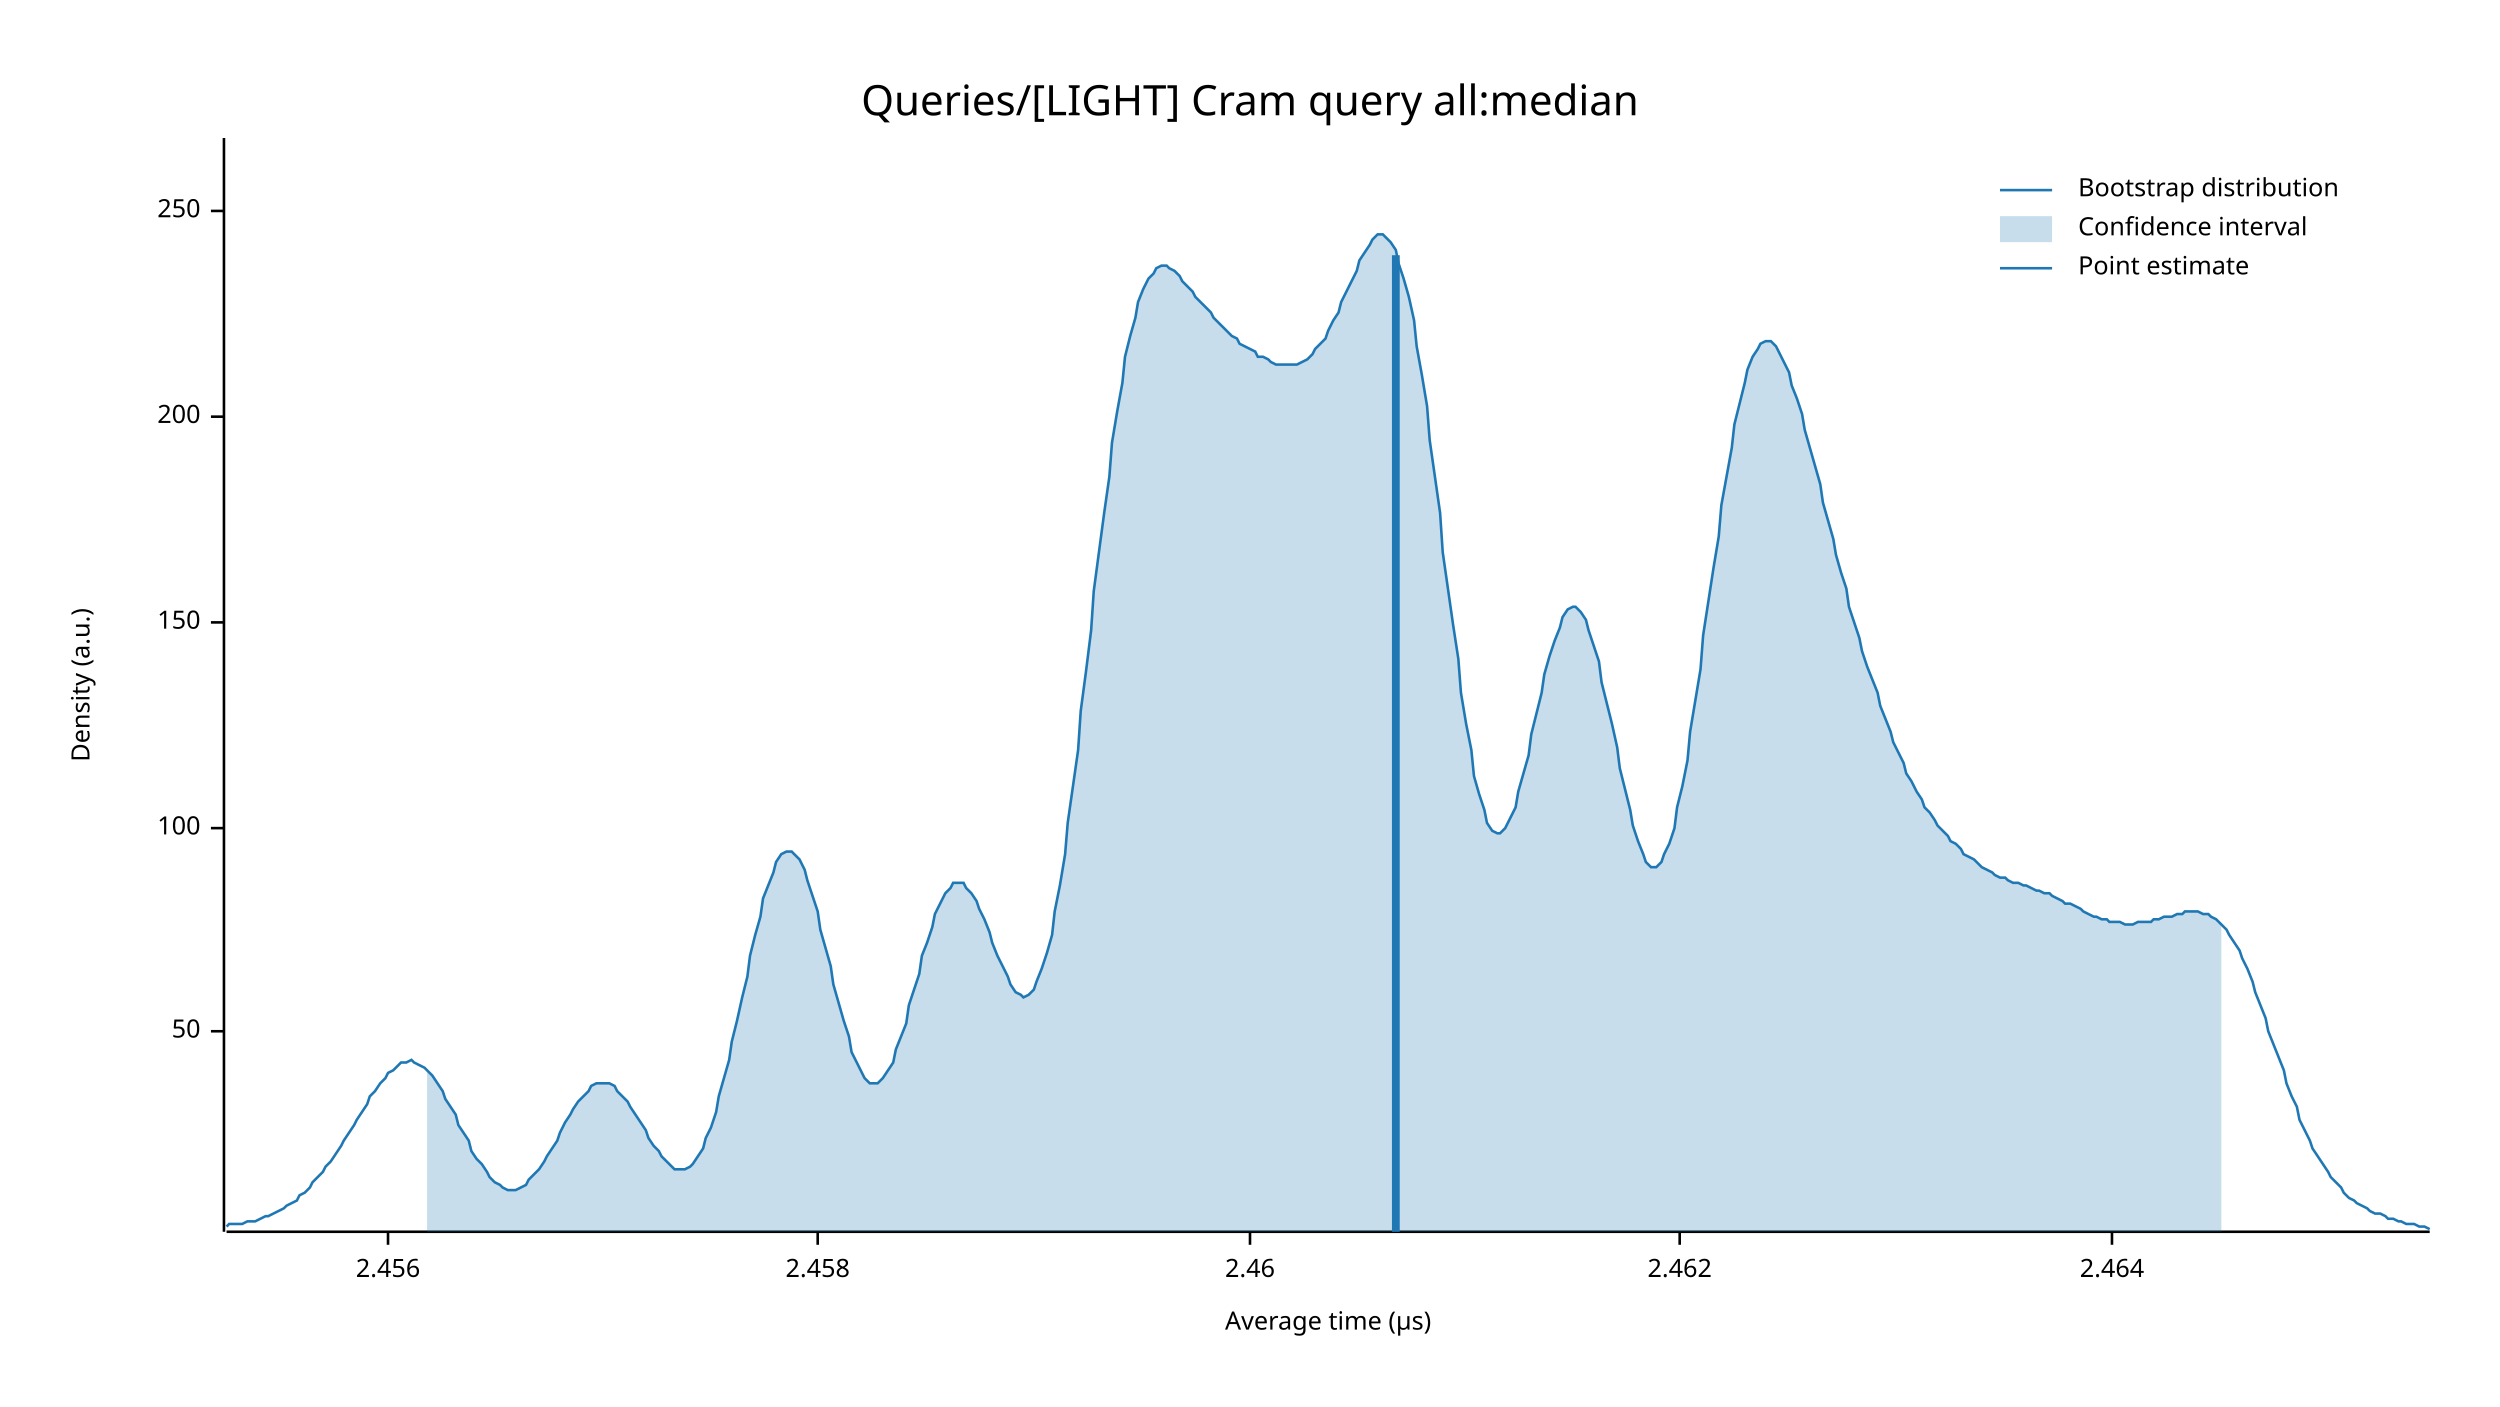
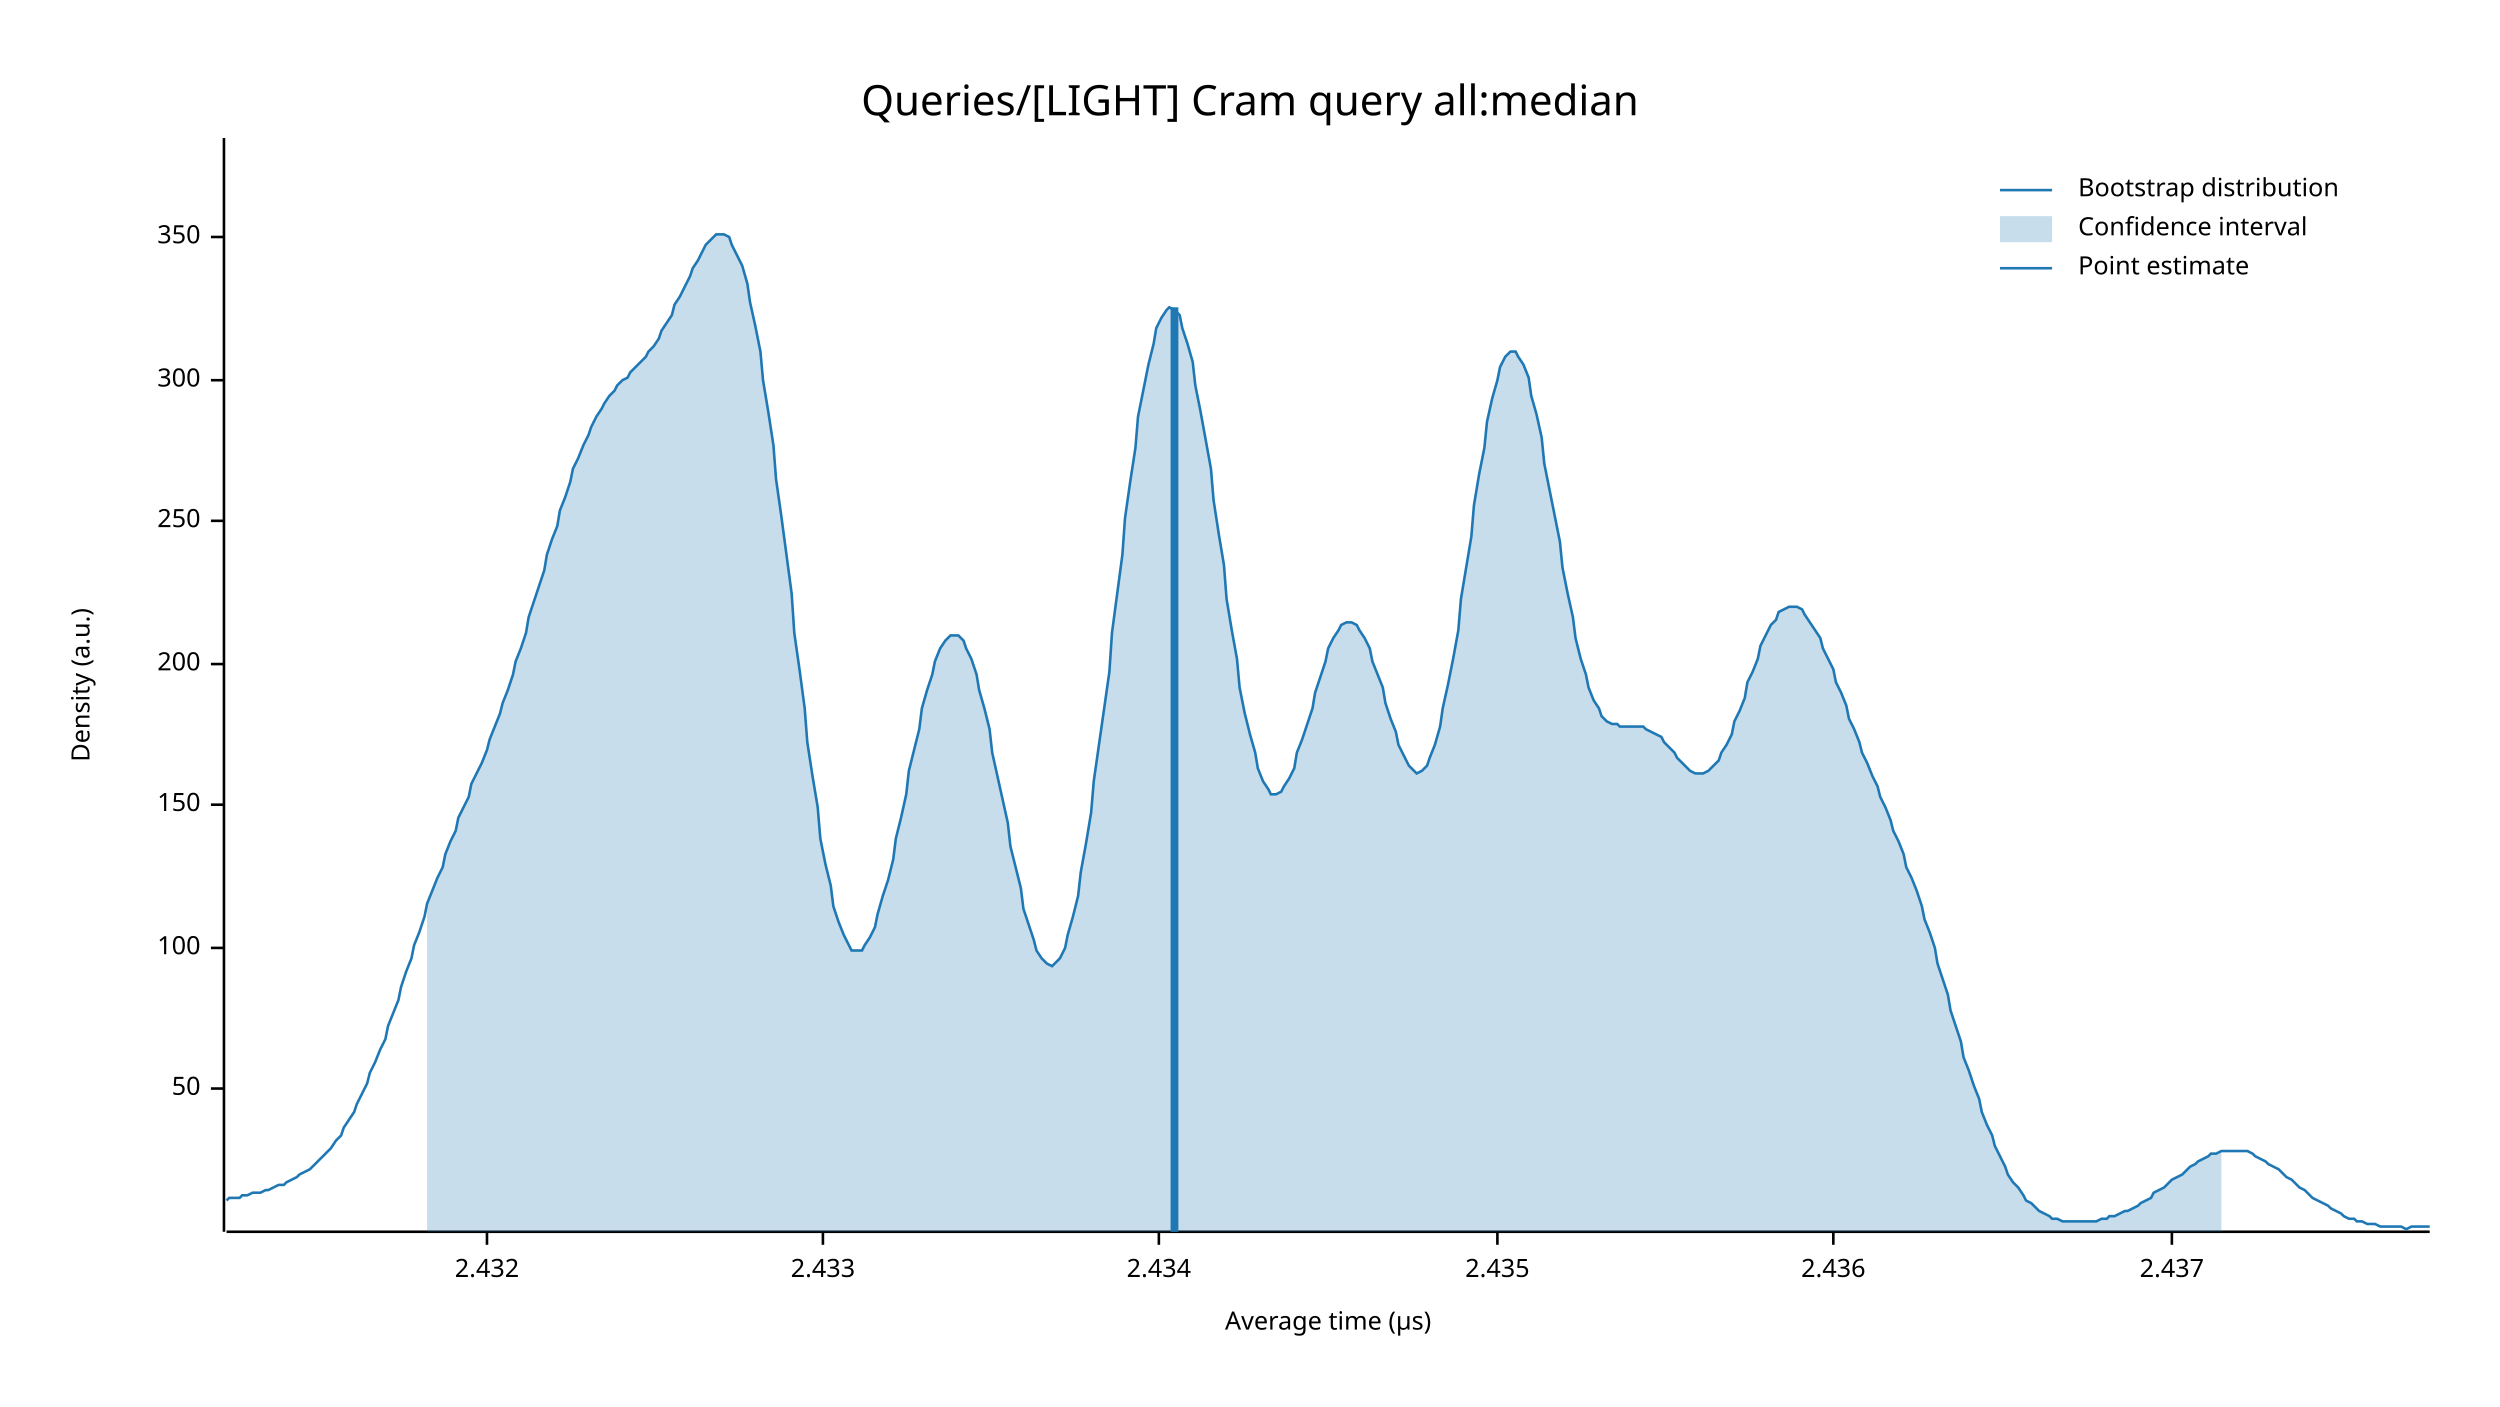
<svg xmlns="http://www.w3.org/2000/svg" width="960" height="540" viewBox="0 0 960 540">
  <text x="480" y="32" dy="0.76em" text-anchor="middle" font-family="sans-serif" font-size="16.129" opacity="1" fill="#000000">
Queries/[LIGHT] Cram query all:median
</text>
  <text x="27" y="263" dy="0.76em" text-anchor="middle" font-family="sans-serif" font-size="9.677" opacity="1" fill="#000000" transform="rotate(270, 27, 263)">
Density (a.u.)
</text>
  <text x="510" y="513" dy="-0.5ex" text-anchor="middle" font-family="sans-serif" font-size="9.677" opacity="1" fill="#000000">
Average time (µs)
</text>
  <polyline fill="none" opacity="1" stroke="#000000" stroke-width="1" points="86,53 86,473 " />
-   <text x="77" y="396" dy="0.5ex" text-anchor="end" font-family="sans-serif" font-size="9.677" opacity="1" fill="#000000">
+   <text x="77" y="418" dy="0.5ex" text-anchor="end" font-family="sans-serif" font-size="9.677" opacity="1" fill="#000000">
50
</text>
-   <polyline fill="none" opacity="1" stroke="#000000" stroke-width="1" points="81,396 86,396 " />
-   <text x="77" y="318" dy="0.5ex" text-anchor="end" font-family="sans-serif" font-size="9.677" opacity="1" fill="#000000">
+   <polyline fill="none" opacity="1" stroke="#000000" stroke-width="1" points="81,418 86,418 " />
+   <text x="77" y="364" dy="0.5ex" text-anchor="end" font-family="sans-serif" font-size="9.677" opacity="1" fill="#000000">
100
</text>
-   <polyline fill="none" opacity="1" stroke="#000000" stroke-width="1" points="81,318 86,318 " />
-   <text x="77" y="239" dy="0.5ex" text-anchor="end" font-family="sans-serif" font-size="9.677" opacity="1" fill="#000000">
+   <polyline fill="none" opacity="1" stroke="#000000" stroke-width="1" points="81,364 86,364 " />
+   <text x="77" y="309" dy="0.5ex" text-anchor="end" font-family="sans-serif" font-size="9.677" opacity="1" fill="#000000">
150
</text>
-   <polyline fill="none" opacity="1" stroke="#000000" stroke-width="1" points="81,239 86,239 " />
-   <text x="77" y="160" dy="0.5ex" text-anchor="end" font-family="sans-serif" font-size="9.677" opacity="1" fill="#000000">
+   <polyline fill="none" opacity="1" stroke="#000000" stroke-width="1" points="81,309 86,309 " />
+   <text x="77" y="255" dy="0.5ex" text-anchor="end" font-family="sans-serif" font-size="9.677" opacity="1" fill="#000000">
200
</text>
-   <polyline fill="none" opacity="1" stroke="#000000" stroke-width="1" points="81,160 86,160 " />
-   <text x="77" y="81" dy="0.5ex" text-anchor="end" font-family="sans-serif" font-size="9.677" opacity="1" fill="#000000">
+   <polyline fill="none" opacity="1" stroke="#000000" stroke-width="1" points="81,255 86,255 " />
+   <text x="77" y="200" dy="0.5ex" text-anchor="end" font-family="sans-serif" font-size="9.677" opacity="1" fill="#000000">
250
</text>
-   <polyline fill="none" opacity="1" stroke="#000000" stroke-width="1" points="81,81 86,81 " />
+   <polyline fill="none" opacity="1" stroke="#000000" stroke-width="1" points="81,200 86,200 " />
+   <text x="77" y="146" dy="0.5ex" text-anchor="end" font-family="sans-serif" font-size="9.677" opacity="1" fill="#000000">
+ 300
+ </text>
+   <polyline fill="none" opacity="1" stroke="#000000" stroke-width="1" points="81,146 86,146 " />
+   <text x="77" y="91" dy="0.5ex" text-anchor="end" font-family="sans-serif" font-size="9.677" opacity="1" fill="#000000">
+ 350
+ </text>
+   <polyline fill="none" opacity="1" stroke="#000000" stroke-width="1" points="81,91 86,91 " />
  <polyline fill="none" opacity="1" stroke="#000000" stroke-width="1" points="87,473 933,473 " />
-   <text x="149" y="483" dy="0.76em" text-anchor="middle" font-family="sans-serif" font-size="9.677" opacity="1" fill="#000000">
- 2.456
+   <text x="187" y="483" dy="0.76em" text-anchor="middle" font-family="sans-serif" font-size="9.677" opacity="1" fill="#000000">
+ 2.432
</text>
-   <polyline fill="none" opacity="1" stroke="#000000" stroke-width="1" points="149,473 149,478 " />
-   <text x="314" y="483" dy="0.76em" text-anchor="middle" font-family="sans-serif" font-size="9.677" opacity="1" fill="#000000">
- 2.458
+   <polyline fill="none" opacity="1" stroke="#000000" stroke-width="1" points="187,473 187,478 " />
+   <text x="316" y="483" dy="0.76em" text-anchor="middle" font-family="sans-serif" font-size="9.677" opacity="1" fill="#000000">
+ 2.433
</text>
-   <polyline fill="none" opacity="1" stroke="#000000" stroke-width="1" points="314,473 314,478 " />
-   <text x="480" y="483" dy="0.76em" text-anchor="middle" font-family="sans-serif" font-size="9.677" opacity="1" fill="#000000">
- 2.46
+   <polyline fill="none" opacity="1" stroke="#000000" stroke-width="1" points="316,473 316,478 " />
+   <text x="445" y="483" dy="0.76em" text-anchor="middle" font-family="sans-serif" font-size="9.677" opacity="1" fill="#000000">
+ 2.434
</text>
-   <polyline fill="none" opacity="1" stroke="#000000" stroke-width="1" points="480,473 480,478 " />
-   <text x="645" y="483" dy="0.76em" text-anchor="middle" font-family="sans-serif" font-size="9.677" opacity="1" fill="#000000">
- 2.462
+   <polyline fill="none" opacity="1" stroke="#000000" stroke-width="1" points="445,473 445,478 " />
+   <text x="575" y="483" dy="0.76em" text-anchor="middle" font-family="sans-serif" font-size="9.677" opacity="1" fill="#000000">
+ 2.435
</text>
-   <polyline fill="none" opacity="1" stroke="#000000" stroke-width="1" points="645,473 645,478 " />
-   <text x="811" y="483" dy="0.76em" text-anchor="middle" font-family="sans-serif" font-size="9.677" opacity="1" fill="#000000">
- 2.464
+   <polyline fill="none" opacity="1" stroke="#000000" stroke-width="1" points="575,473 575,478 " />
+   <text x="704" y="483" dy="0.76em" text-anchor="middle" font-family="sans-serif" font-size="9.677" opacity="1" fill="#000000">
+ 2.436
</text>
-   <polyline fill="none" opacity="1" stroke="#000000" stroke-width="1" points="811,473 811,478 " />
-   <polyline fill="none" opacity="1" stroke="#1F78B4" stroke-width="1" points="87,471 88,470 90,470 92,470 93,470 95,469 97,469 98,469 100,468 102,467 103,467 105,466 107,465 109,464 110,463 112,462 114,461 115,459 117,458 119,456 120,454 122,452 124,450 125,448 127,446 129,443 131,440 132,438 134,435 136,432 137,430 139,427 141,424 142,421 144,419 146,416 148,414 149,412 151,411 153,409 154,408 156,408 158,407 159,408 161,409 163,410 164,411 166,413 168,416 170,419 171,422 173,425 175,428 176,432 178,435 180,438 181,442 183,445 185,447 187,450 188,452 190,454 192,455 193,456 195,457 197,457 198,457 200,456 202,455 203,453 205,451 207,449 209,446 210,444 212,441 214,438 215,435 217,431 219,428 220,426 222,423 224,421 226,419 227,417 229,416 231,416 232,416 234,416 236,417 237,419 239,421 241,423 242,425 244,428 246,431 248,434 249,437 251,440 253,442 254,444 256,446 258,448 259,449 261,449 263,449 265,448 266,447 268,444 270,441 271,437 273,433 275,427 276,421 278,414 280,407 281,400 283,392 285,383 287,375 288,367 290,359 292,352 293,345 295,340 297,335 298,331 300,328 302,327 304,327 305,328 307,330 309,334 310,338 312,344 314,350 315,357 317,364 319,371 320,378 322,385 324,392 326,398 327,404 329,408 331,412 332,414 334,416 336,416 337,416 339,414 341,411 343,408 344,403 346,398 348,393 349,386 351,380 353,374 354,367 356,362 358,356 359,351 361,347 363,343 365,341 366,339 368,339 370,339 371,341 373,343 375,346 376,349 378,353 380,358 381,362 383,367 385,371 387,375 388,378 390,381 392,382 393,383 395,382 397,380 398,377 400,372 402,366 404,359 405,350 407,340 409,328 410,316 412,302 414,288 415,273 417,258 419,242 420,227 422,212 424,197 426,183 427,170 429,158 431,147 432,137 434,129 436,122 437,116 439,111 441,107 443,105 444,103 446,102 448,102 449,103 451,104 453,106 454,108 456,110 458,112 459,114 461,116 463,118 465,120 466,122 468,124 470,126 471,127 473,129 475,130 476,132 478,133 480,134 482,135 483,137 485,137 487,138 488,139 490,140 492,140 493,140 495,140 497,140 498,140 500,139 502,138 504,136 505,134 507,132 509,130 510,127 512,123 514,120 515,116 517,112 519,108 521,104 522,100 524,97 526,94 527,92 529,90 531,90 532,91 534,93 536,96 537,101 539,107 541,114 543,123 544,133 546,144 548,156 549,169 551,183 553,197 554,212 556,226 558,240 560,253 561,266 563,278 565,288 566,298 568,305 570,311 571,316 573,319 575,320 576,320 578,318 580,314 582,310 583,304 585,297 587,290 588,282 590,274 592,266 593,259 595,252 597,246 599,241 600,237 602,234 604,233 605,233 607,235 609,238 610,242 612,248 614,254 615,262 617,270 619,278 621,287 622,295 624,303 626,311 627,317 629,323 631,328 632,331 634,333 636,333 638,331 639,328 641,324 643,318 644,310 646,302 648,292 649,281 651,269 653,257 654,244 656,231 658,218 660,206 661,194 663,183 665,172 666,163 668,155 670,147 671,142 673,137 675,134 676,132 678,131 680,131 682,133 683,135 685,139 687,143 688,148 690,153 692,159 693,165 695,172 697,179 699,186 700,193 702,200 704,207 705,213 707,220 709,226 710,233 712,239 714,245 715,250 717,256 719,261 721,266 722,271 724,276 726,281 727,285 729,289 731,293 732,297 734,300 736,304 738,307 739,310 741,312 743,315 744,317 746,319 748,321 749,323 751,324 753,326 754,328 756,329 758,330 760,332 761,333 763,334 765,335 766,336 768,337 770,337 771,338 773,339 775,339 777,340 778,340 780,341 782,342 783,342 785,343 787,343 788,344 790,345 792,346 793,347 795,347 797,348 799,349 800,350 802,351 804,352 805,352 807,353 809,353 810,354 812,354 814,354 816,355 817,355 819,355 821,354 822,354 824,354 826,354 827,353 829,353 831,352 832,352 834,352 836,351 838,351 839,350 841,350 843,350 844,350 846,351 848,351 849,352 851,353 853,355 855,357 856,359 858,362 860,365 861,368 863,372 865,377 866,381 868,386 870,391 871,396 873,401 875,406 877,411 878,416 880,421 882,425 883,430 885,434 887,438 888,441 890,444 892,447 894,450 895,452 897,454 899,456 900,458 902,460 904,461 905,462 907,463 909,464 910,465 912,466 914,466 916,467 917,468 919,468 921,469 922,469 924,470 926,470 927,470 929,471 931,471 933,472 " />
-   <polygon opacity="0.25" fill="#1F78B4" points="164,411 166,413 168,416 170,419 171,422 173,425 175,428 176,432 178,435 180,438 181,442 183,445 185,447 187,450 188,452 190,454 192,455 193,456 195,457 197,457 198,457 200,456 202,455 203,453 205,451 207,449 209,446 210,444 212,441 214,438 215,435 217,431 219,428 220,426 222,423 224,421 226,419 227,417 229,416 231,416 232,416 234,416 236,417 237,419 239,421 241,423 242,425 244,428 246,431 248,434 249,437 251,440 253,442 254,444 256,446 258,448 259,449 261,449 263,449 265,448 266,447 268,444 270,441 271,437 273,433 275,427 276,421 278,414 280,407 281,400 283,392 285,383 287,375 288,367 290,359 292,352 293,345 295,340 297,335 298,331 300,328 302,327 304,327 305,328 307,330 309,334 310,338 312,344 314,350 315,357 317,364 319,371 320,378 322,385 324,392 326,398 327,404 329,408 331,412 332,414 334,416 336,416 337,416 339,414 341,411 343,408 344,403 346,398 348,393 349,386 351,380 353,374 354,367 356,362 358,356 359,351 361,347 363,343 365,341 366,339 368,339 370,339 371,341 373,343 375,346 376,349 378,353 380,358 381,362 383,367 385,371 387,375 388,378 390,381 392,382 393,383 395,382 397,380 398,377 400,372 402,366 404,359 405,350 407,340 409,328 410,316 412,302 414,288 415,273 417,258 419,242 420,227 422,212 424,197 426,183 427,170 429,158 431,147 432,137 434,129 436,122 437,116 439,111 441,107 443,105 444,103 446,102 448,102 449,103 451,104 453,106 454,108 456,110 458,112 459,114 461,116 463,118 465,120 466,122 468,124 470,126 471,127 473,129 475,130 476,132 478,133 480,134 482,135 483,137 485,137 487,138 488,139 490,140 492,140 493,140 495,140 497,140 498,140 500,139 502,138 504,136 505,134 507,132 509,130 510,127 512,123 514,120 515,116 517,112 519,108 521,104 522,100 524,97 526,94 527,92 529,90 531,90 532,91 534,93 536,96 537,101 539,107 541,114 543,123 544,133 546,144 548,156 549,169 551,183 553,197 554,212 556,226 558,240 560,253 561,266 563,278 565,288 566,298 568,305 570,311 571,316 573,319 575,320 576,320 578,318 580,314 582,310 583,304 585,297 587,290 588,282 590,274 592,266 593,259 595,252 597,246 599,241 600,237 602,234 604,233 605,233 607,235 609,238 610,242 612,248 614,254 615,262 617,270 619,278 621,287 622,295 624,303 626,311 627,317 629,323 631,328 632,331 634,333 636,333 638,331 639,328 641,324 643,318 644,310 646,302 648,292 649,281 651,269 653,257 654,244 656,231 658,218 660,206 661,194 663,183 665,172 666,163 668,155 670,147 671,142 673,137 675,134 676,132 678,131 680,131 682,133 683,135 685,139 687,143 688,148 690,153 692,159 693,165 695,172 697,179 699,186 700,193 702,200 704,207 705,213 707,220 709,226 710,233 712,239 714,245 715,250 717,256 719,261 721,266 722,271 724,276 726,281 727,285 729,289 731,293 732,297 734,300 736,304 738,307 739,310 741,312 743,315 744,317 746,319 748,321 749,323 751,324 753,326 754,328 756,329 758,330 760,332 761,333 763,334 765,335 766,336 768,337 770,337 771,338 773,339 775,339 777,340 778,340 780,341 782,342 783,342 785,343 787,343 788,344 790,345 792,346 793,347 795,347 797,348 799,349 800,350 802,351 804,352 805,352 807,353 809,353 810,354 812,354 814,354 816,355 817,355 819,355 821,354 822,354 824,354 826,354 827,353 829,353 831,352 832,352 834,352 836,351 838,351 839,350 841,350 843,350 844,350 846,351 848,351 849,352 851,353 853,355 853,473 164,473 " />
-   <polyline fill="none" opacity="1" stroke="#1F78B4" stroke-width="3" points="536,473 536,98 " />
+   <polyline fill="none" opacity="1" stroke="#000000" stroke-width="1" points="704,473 704,478 " />
+   <text x="834" y="483" dy="0.76em" text-anchor="middle" font-family="sans-serif" font-size="9.677" opacity="1" fill="#000000">
+ 2.437
+ </text>
+   <polyline fill="none" opacity="1" stroke="#000000" stroke-width="1" points="834,473 834,478 " />
+   <polyline fill="none" opacity="1" stroke="#1F78B4" stroke-width="1" points="87,461 88,460 90,460 92,460 93,459 95,459 97,458 98,458 100,458 102,457 103,457 105,456 107,455 109,455 110,454 112,453 114,452 115,451 117,450 119,449 120,448 122,446 124,444 125,443 127,441 129,438 131,436 132,433 134,430 136,427 137,424 139,420 141,416 142,412 144,408 146,403 148,399 149,394 151,389 153,384 154,379 156,373 158,368 159,363 161,358 163,352 164,347 166,342 168,337 170,333 171,328 173,323 175,319 176,314 178,310 180,306 181,301 183,297 185,293 187,288 188,284 190,279 192,274 193,270 195,265 197,259 198,254 200,249 202,243 203,237 205,231 207,225 209,219 210,213 212,207 214,202 215,196 217,191 219,185 220,180 222,176 224,171 226,167 227,164 229,160 231,157 232,155 234,152 236,150 237,148 239,146 241,145 242,143 244,141 246,139 248,137 249,135 251,133 253,130 254,127 256,124 258,121 259,117 261,114 263,110 265,106 266,103 268,100 270,96 271,94 273,92 275,90 276,90 278,90 280,91 281,94 283,98 285,102 287,109 288,116 290,125 292,135 293,146 295,158 297,171 298,184 300,198 302,213 304,228 305,243 307,257 309,272 310,285 312,298 314,310 315,322 317,332 319,340 320,348 322,354 324,359 326,363 327,365 329,365 331,365 332,363 334,360 336,356 337,351 339,344 341,338 343,330 344,322 346,314 348,305 349,296 351,288 353,280 354,272 356,265 358,259 359,254 361,249 363,246 365,244 366,244 368,244 370,246 371,249 373,253 375,259 376,265 378,272 380,280 381,289 383,298 385,307 387,316 388,325 390,333 392,341 393,349 395,355 397,361 398,365 400,368 402,370 404,371 405,370 407,368 409,364 410,359 412,352 414,344 415,335 417,324 419,312 420,300 422,286 424,272 426,258 427,243 429,228 431,213 432,199 434,185 436,172 437,160 439,150 441,140 443,132 444,126 446,122 448,119 449,118 451,119 453,121 454,126 456,132 458,139 459,148 461,158 463,169 465,180 466,192 468,205 470,217 471,230 473,242 475,253 476,264 478,274 480,282 482,289 483,295 485,300 487,303 488,305 490,305 492,304 493,302 495,299 497,295 498,289 500,284 502,278 504,272 505,266 507,260 509,254 510,249 512,245 514,242 515,240 517,239 519,239 521,240 522,242 524,245 526,249 527,254 529,259 531,264 532,270 534,276 536,281 537,286 539,290 541,294 543,296 544,297 546,296 548,294 549,291 551,286 553,279 554,272 556,263 558,253 560,242 561,230 563,218 565,206 566,194 568,182 570,172 571,162 573,153 575,146 576,141 578,137 580,135 582,135 583,137 585,140 587,145 588,152 590,159 592,168 593,178 595,188 597,198 599,208 600,218 602,228 604,237 605,245 607,253 609,259 610,264 612,269 614,272 615,275 617,277 619,278 621,278 622,279 624,279 626,279 627,279 629,279 631,279 632,280 634,281 636,282 638,283 639,285 641,287 643,289 644,291 646,293 648,295 649,296 651,297 653,297 654,297 656,296 658,294 660,292 661,289 663,286 665,282 666,277 668,273 670,268 671,262 673,258 675,253 676,248 678,244 680,240 682,238 683,235 685,234 687,233 688,233 690,233 692,234 693,236 695,239 697,242 699,245 700,249 702,253 704,257 705,262 707,266 709,271 710,276 712,280 714,285 715,289 717,293 719,298 721,302 722,306 724,310 726,315 727,319 729,323 731,328 732,333 734,337 736,342 738,348 739,353 741,358 743,364 744,370 746,376 748,382 749,388 751,394 753,400 754,406 756,411 758,417 760,422 761,427 763,432 765,436 766,440 768,444 770,448 771,451 773,454 775,456 777,459 778,461 780,462 782,464 783,465 785,466 787,467 788,468 790,468 792,469 793,469 795,469 797,469 799,469 800,469 802,469 804,469 805,469 807,468 809,468 810,467 812,467 814,466 816,465 817,465 819,464 821,463 822,462 824,461 826,460 827,458 829,457 831,456 832,455 834,453 836,452 838,451 839,450 841,448 843,447 844,446 846,445 848,444 849,443 851,443 853,442 855,442 856,442 858,442 860,442 861,442 863,442 865,443 866,444 868,445 870,446 871,447 873,448 875,449 877,451 878,452 880,453 882,455 883,456 885,457 887,459 888,460 890,461 892,462 894,463 895,464 897,465 899,466 900,467 902,468 904,468 905,469 907,469 909,470 910,470 912,470 914,471 916,471 917,471 919,471 921,471 922,471 924,472 926,471 927,471 929,471 931,471 933,471 " />
+   <polygon opacity="0.25" fill="#1F78B4" points="164,347 166,342 168,337 170,333 171,328 173,323 175,319 176,314 178,310 180,306 181,301 183,297 185,293 187,288 188,284 190,279 192,274 193,270 195,265 197,259 198,254 200,249 202,243 203,237 205,231 207,225 209,219 210,213 212,207 214,202 215,196 217,191 219,185 220,180 222,176 224,171 226,167 227,164 229,160 231,157 232,155 234,152 236,150 237,148 239,146 241,145 242,143 244,141 246,139 248,137 249,135 251,133 253,130 254,127 256,124 258,121 259,117 261,114 263,110 265,106 266,103 268,100 270,96 271,94 273,92 275,90 276,90 278,90 280,91 281,94 283,98 285,102 287,109 288,116 290,125 292,135 293,146 295,158 297,171 298,184 300,198 302,213 304,228 305,243 307,257 309,272 310,285 312,298 314,310 315,322 317,332 319,340 320,348 322,354 324,359 326,363 327,365 329,365 331,365 332,363 334,360 336,356 337,351 339,344 341,338 343,330 344,322 346,314 348,305 349,296 351,288 353,280 354,272 356,265 358,259 359,254 361,249 363,246 365,244 366,244 368,244 370,246 371,249 373,253 375,259 376,265 378,272 380,280 381,289 383,298 385,307 387,316 388,325 390,333 392,341 393,349 395,355 397,361 398,365 400,368 402,370 404,371 405,370 407,368 409,364 410,359 412,352 414,344 415,335 417,324 419,312 420,300 422,286 424,272 426,258 427,243 429,228 431,213 432,199 434,185 436,172 437,160 439,150 441,140 443,132 444,126 446,122 448,119 449,118 451,119 453,121 454,126 456,132 458,139 459,148 461,158 463,169 465,180 466,192 468,205 470,217 471,230 473,242 475,253 476,264 478,274 480,282 482,289 483,295 485,300 487,303 488,305 490,305 492,304 493,302 495,299 497,295 498,289 500,284 502,278 504,272 505,266 507,260 509,254 510,249 512,245 514,242 515,240 517,239 519,239 521,240 522,242 524,245 526,249 527,254 529,259 531,264 532,270 534,276 536,281 537,286 539,290 541,294 543,296 544,297 546,296 548,294 549,291 551,286 553,279 554,272 556,263 558,253 560,242 561,230 563,218 565,206 566,194 568,182 570,172 571,162 573,153 575,146 576,141 578,137 580,135 582,135 583,137 585,140 587,145 588,152 590,159 592,168 593,178 595,188 597,198 599,208 600,218 602,228 604,237 605,245 607,253 609,259 610,264 612,269 614,272 615,275 617,277 619,278 621,278 622,279 624,279 626,279 627,279 629,279 631,279 632,280 634,281 636,282 638,283 639,285 641,287 643,289 644,291 646,293 648,295 649,296 651,297 653,297 654,297 656,296 658,294 660,292 661,289 663,286 665,282 666,277 668,273 670,268 671,262 673,258 675,253 676,248 678,244 680,240 682,238 683,235 685,234 687,233 688,233 690,233 692,234 693,236 695,239 697,242 699,245 700,249 702,253 704,257 705,262 707,266 709,271 710,276 712,280 714,285 715,289 717,293 719,298 721,302 722,306 724,310 726,315 727,319 729,323 731,328 732,333 734,337 736,342 738,348 739,353 741,358 743,364 744,370 746,376 748,382 749,388 751,394 753,400 754,406 756,411 758,417 760,422 761,427 763,432 765,436 766,440 768,444 770,448 771,451 773,454 775,456 777,459 778,461 780,462 782,464 783,465 785,466 787,467 788,468 790,468 792,469 793,469 795,469 797,469 799,469 800,469 802,469 804,469 805,469 807,468 809,468 810,467 812,467 814,466 816,465 817,465 819,464 821,463 822,462 824,461 826,460 827,458 829,457 831,456 832,455 834,453 836,452 838,451 839,450 841,448 843,447 844,446 846,445 848,444 849,443 851,443 853,442 853,473 164,473 " />
+   <polyline fill="none" opacity="1" stroke="#1F78B4" stroke-width="3" points="451,473 451,118 " />
  <text x="798" y="68" dy="0.76em" text-anchor="start" font-family="sans-serif" font-size="9.677" opacity="1" fill="#000000">
Bootstrap distribution
</text>
  <text x="798" y="83" dy="0.76em" text-anchor="start" font-family="sans-serif" font-size="9.677" opacity="1" fill="#000000">
Confidence interval
</text>
  <text x="798" y="98" dy="0.76em" text-anchor="start" font-family="sans-serif" font-size="9.677" opacity="1" fill="#000000">
Point estimate
</text>
  <polyline fill="none" opacity="1" stroke="#1F78B4" stroke-width="1" points="768,73 788,73 " />
  <rect x="768" y="83" width="20" height="10" opacity="0.25" fill="#1F78B4" stroke="none" />
  <polyline fill="none" opacity="1" stroke="#1F78B4" stroke-width="1" points="768,103 788,103 " />
</svg>
